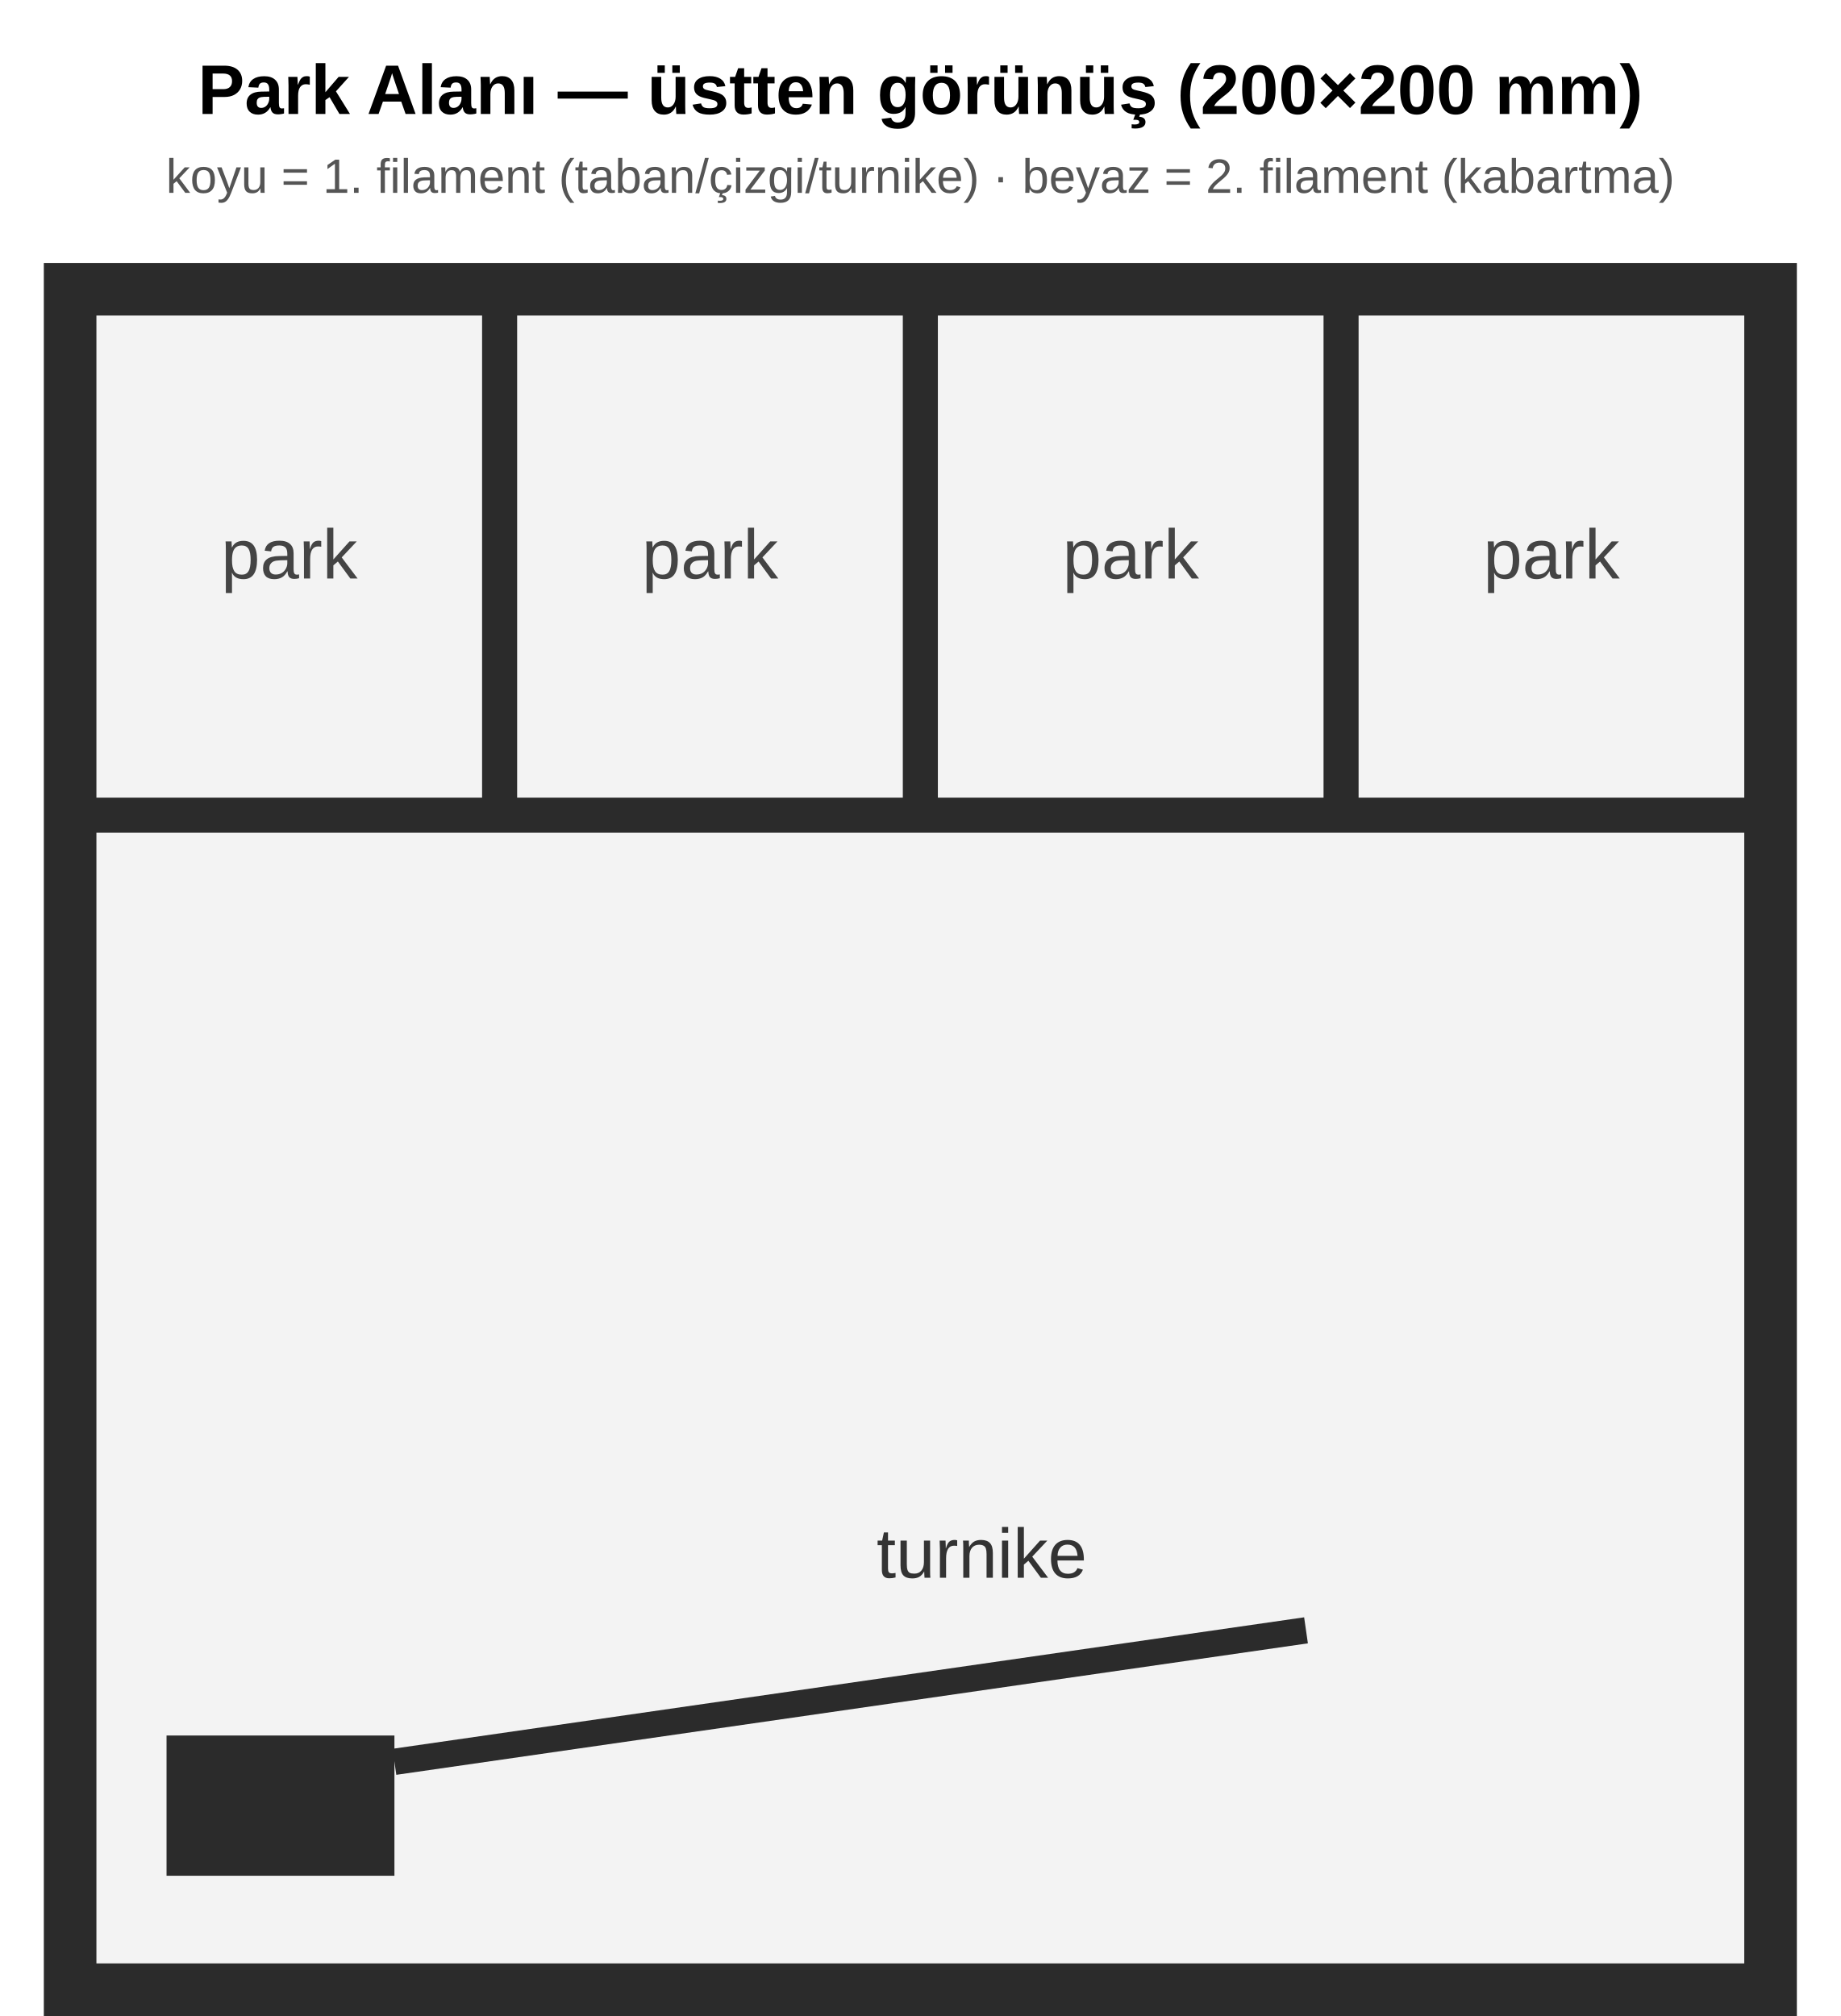
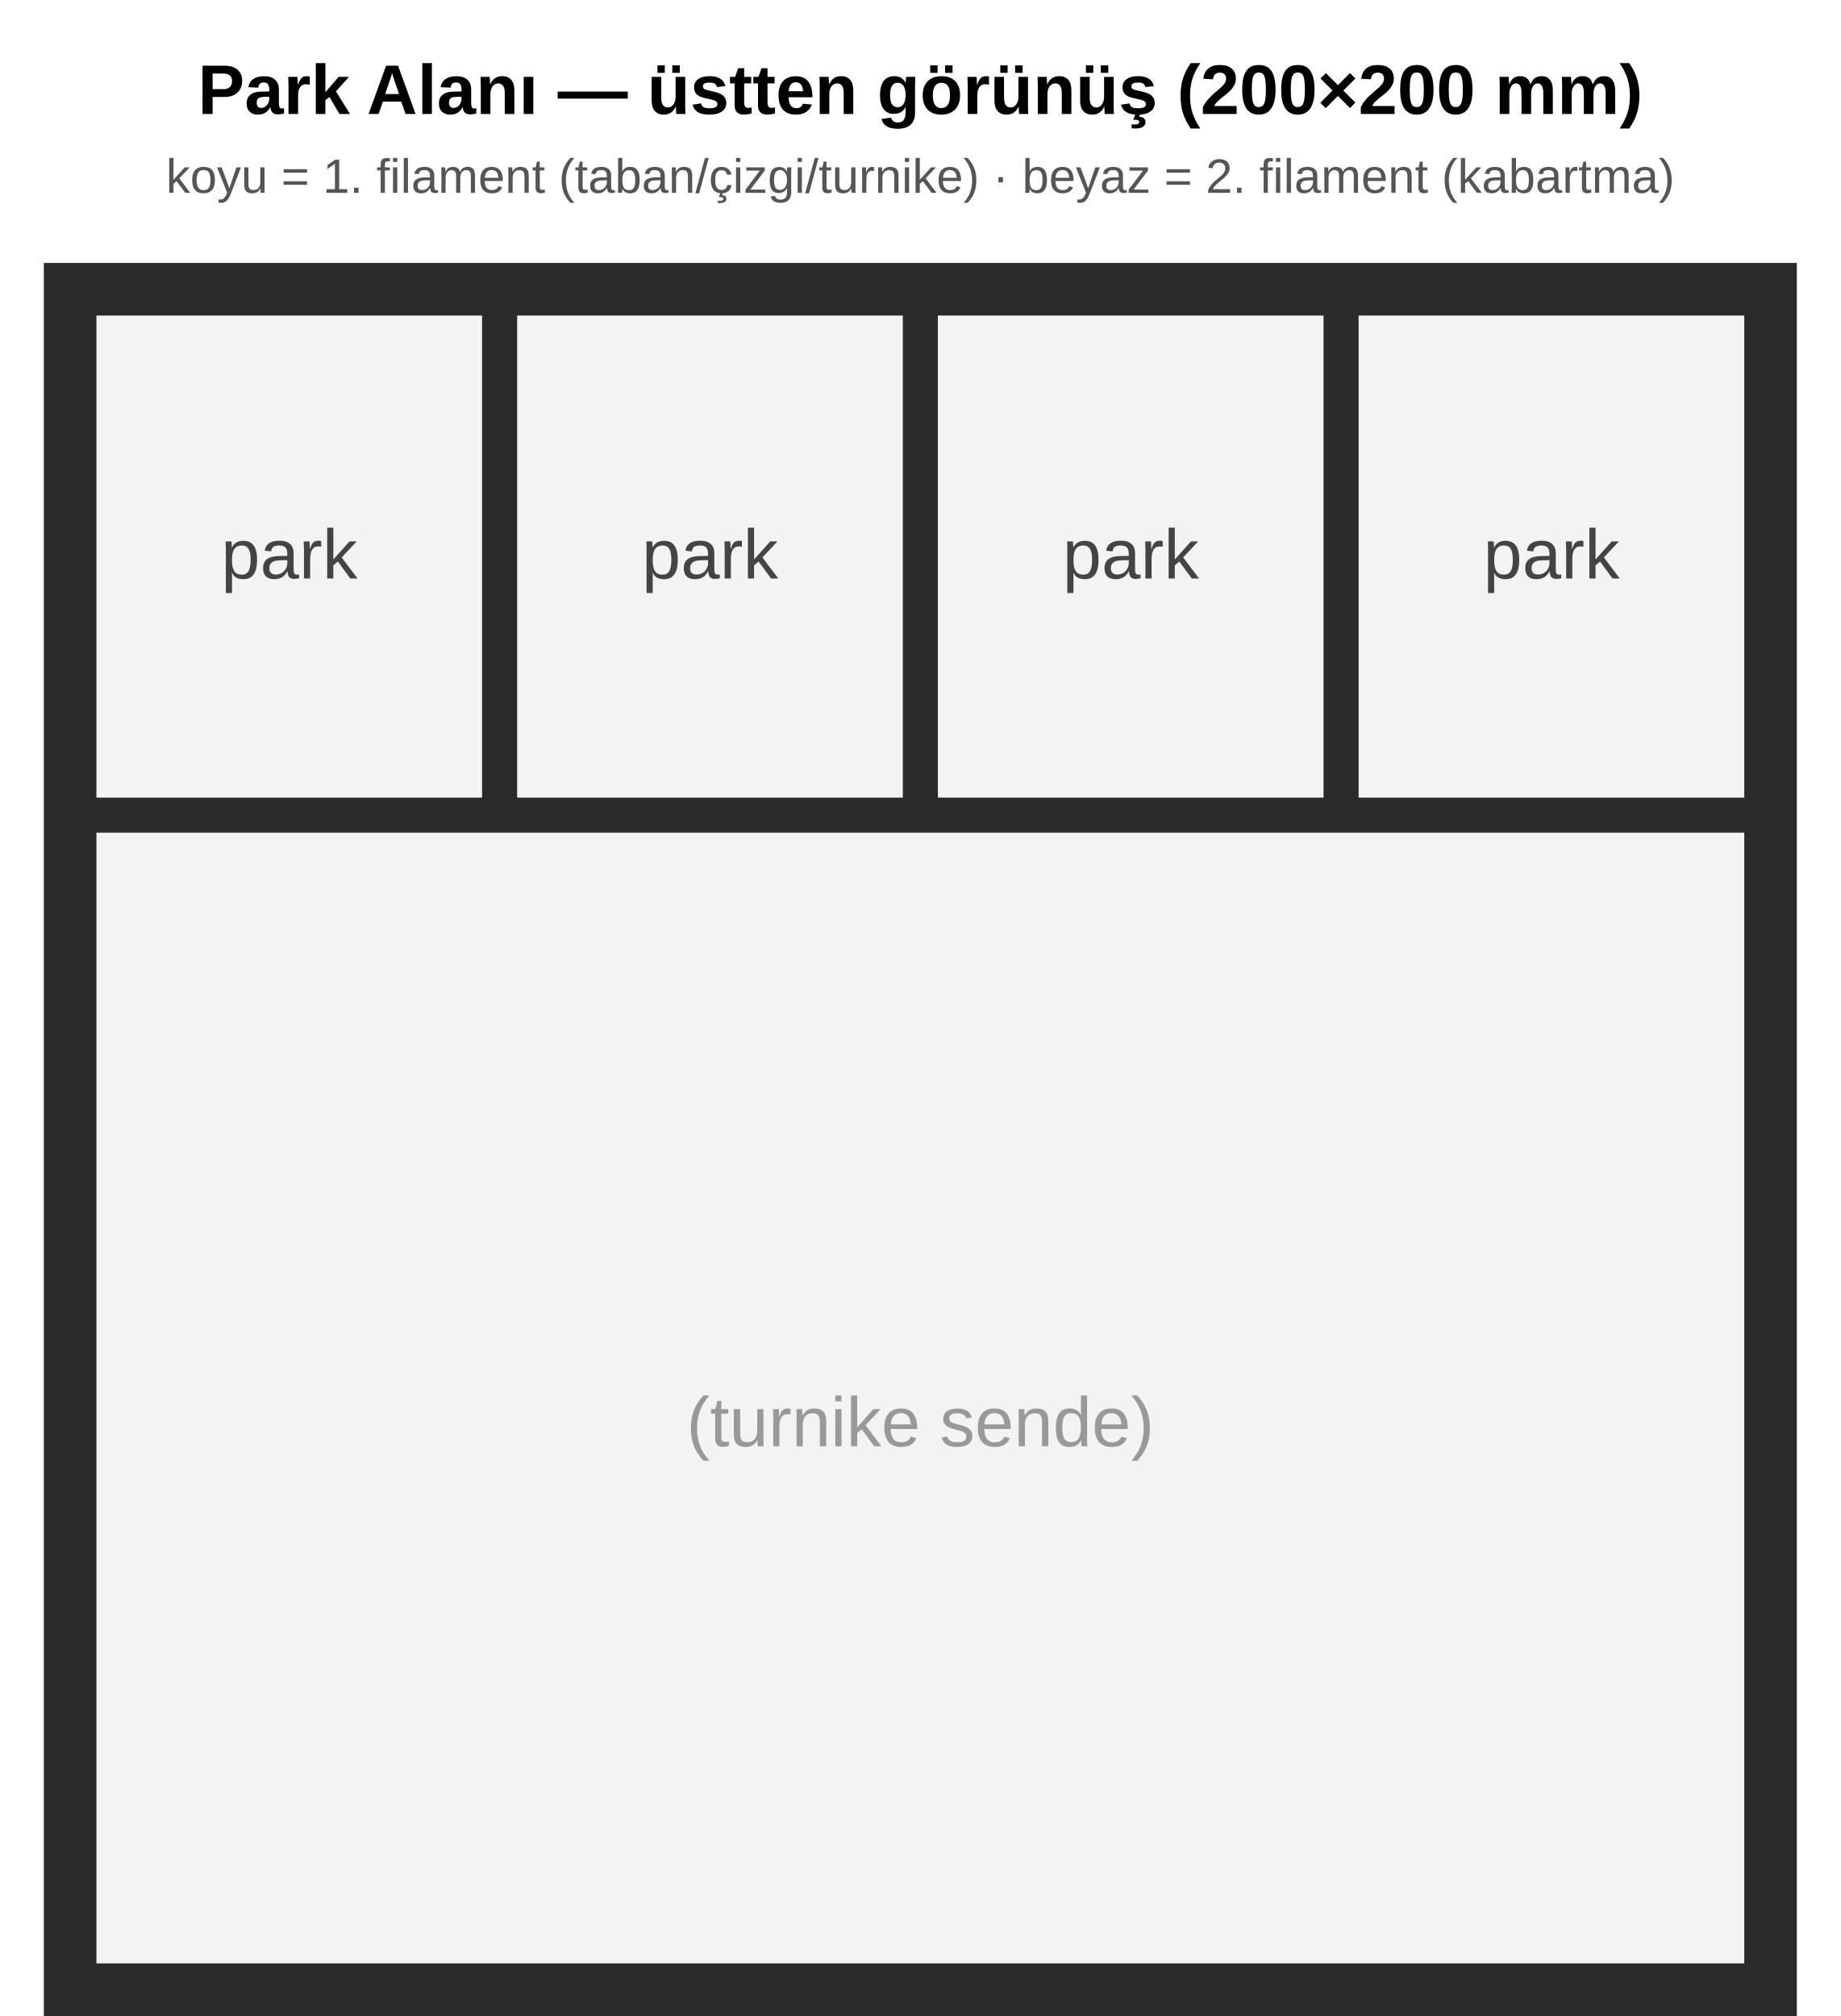
<svg xmlns="http://www.w3.org/2000/svg" width="420" height="460" viewBox="0 0 420 460" font-family="system-ui, Arial">
  <text x="210" y="26" font-size="16" font-weight="800" text-anchor="middle">Park Alanı — üstten görünüş (200×200 mm)</text>
  <text x="210" y="44" font-size="11" fill="#555" text-anchor="middle">koyu = 1. filament (taban/çizgi/turnike) · beyaz = 2. filament (kabartma)</text>
  <g transform="translate(10,60) scale(2.0)">
    <rect x="0" y="0" width="200" height="200" fill="#2b2b2b" />
    <rect x="6" y="6" width="44" height="55" fill="#f3f3f3" />
    <rect x="54" y="6" width="44" height="55" fill="#f3f3f3" />
    <rect x="102" y="6" width="44" height="55" fill="#f3f3f3" />
    <rect x="150" y="6" width="44" height="55" fill="#f3f3f3" />
    <text x="28" y="36" font-size="8" text-anchor="middle" fill="#444">park</text>
    <text x="76" y="36" font-size="8" text-anchor="middle" fill="#444">park</text>
    <text x="124" y="36" font-size="8" text-anchor="middle" fill="#444">park</text>
    <text x="172" y="36" font-size="8" text-anchor="middle" fill="#444">park</text>
    <rect x="6" y="65" width="188" height="129" fill="#f3f3f3" />
-     <rect x="14" y="168" width="26" height="16" fill="#2b2b2b" />
-     <line x1="40" y1="171" x2="144" y2="156" stroke="#2b2b2b" stroke-width="3" />
-     <text x="95" y="150" font-size="8" fill="#333">turnike</text>
+     <text x="100" y="135" font-size="8" fill="#999" text-anchor="middle">(turnike sende)</text>
  </g>
</svg>
